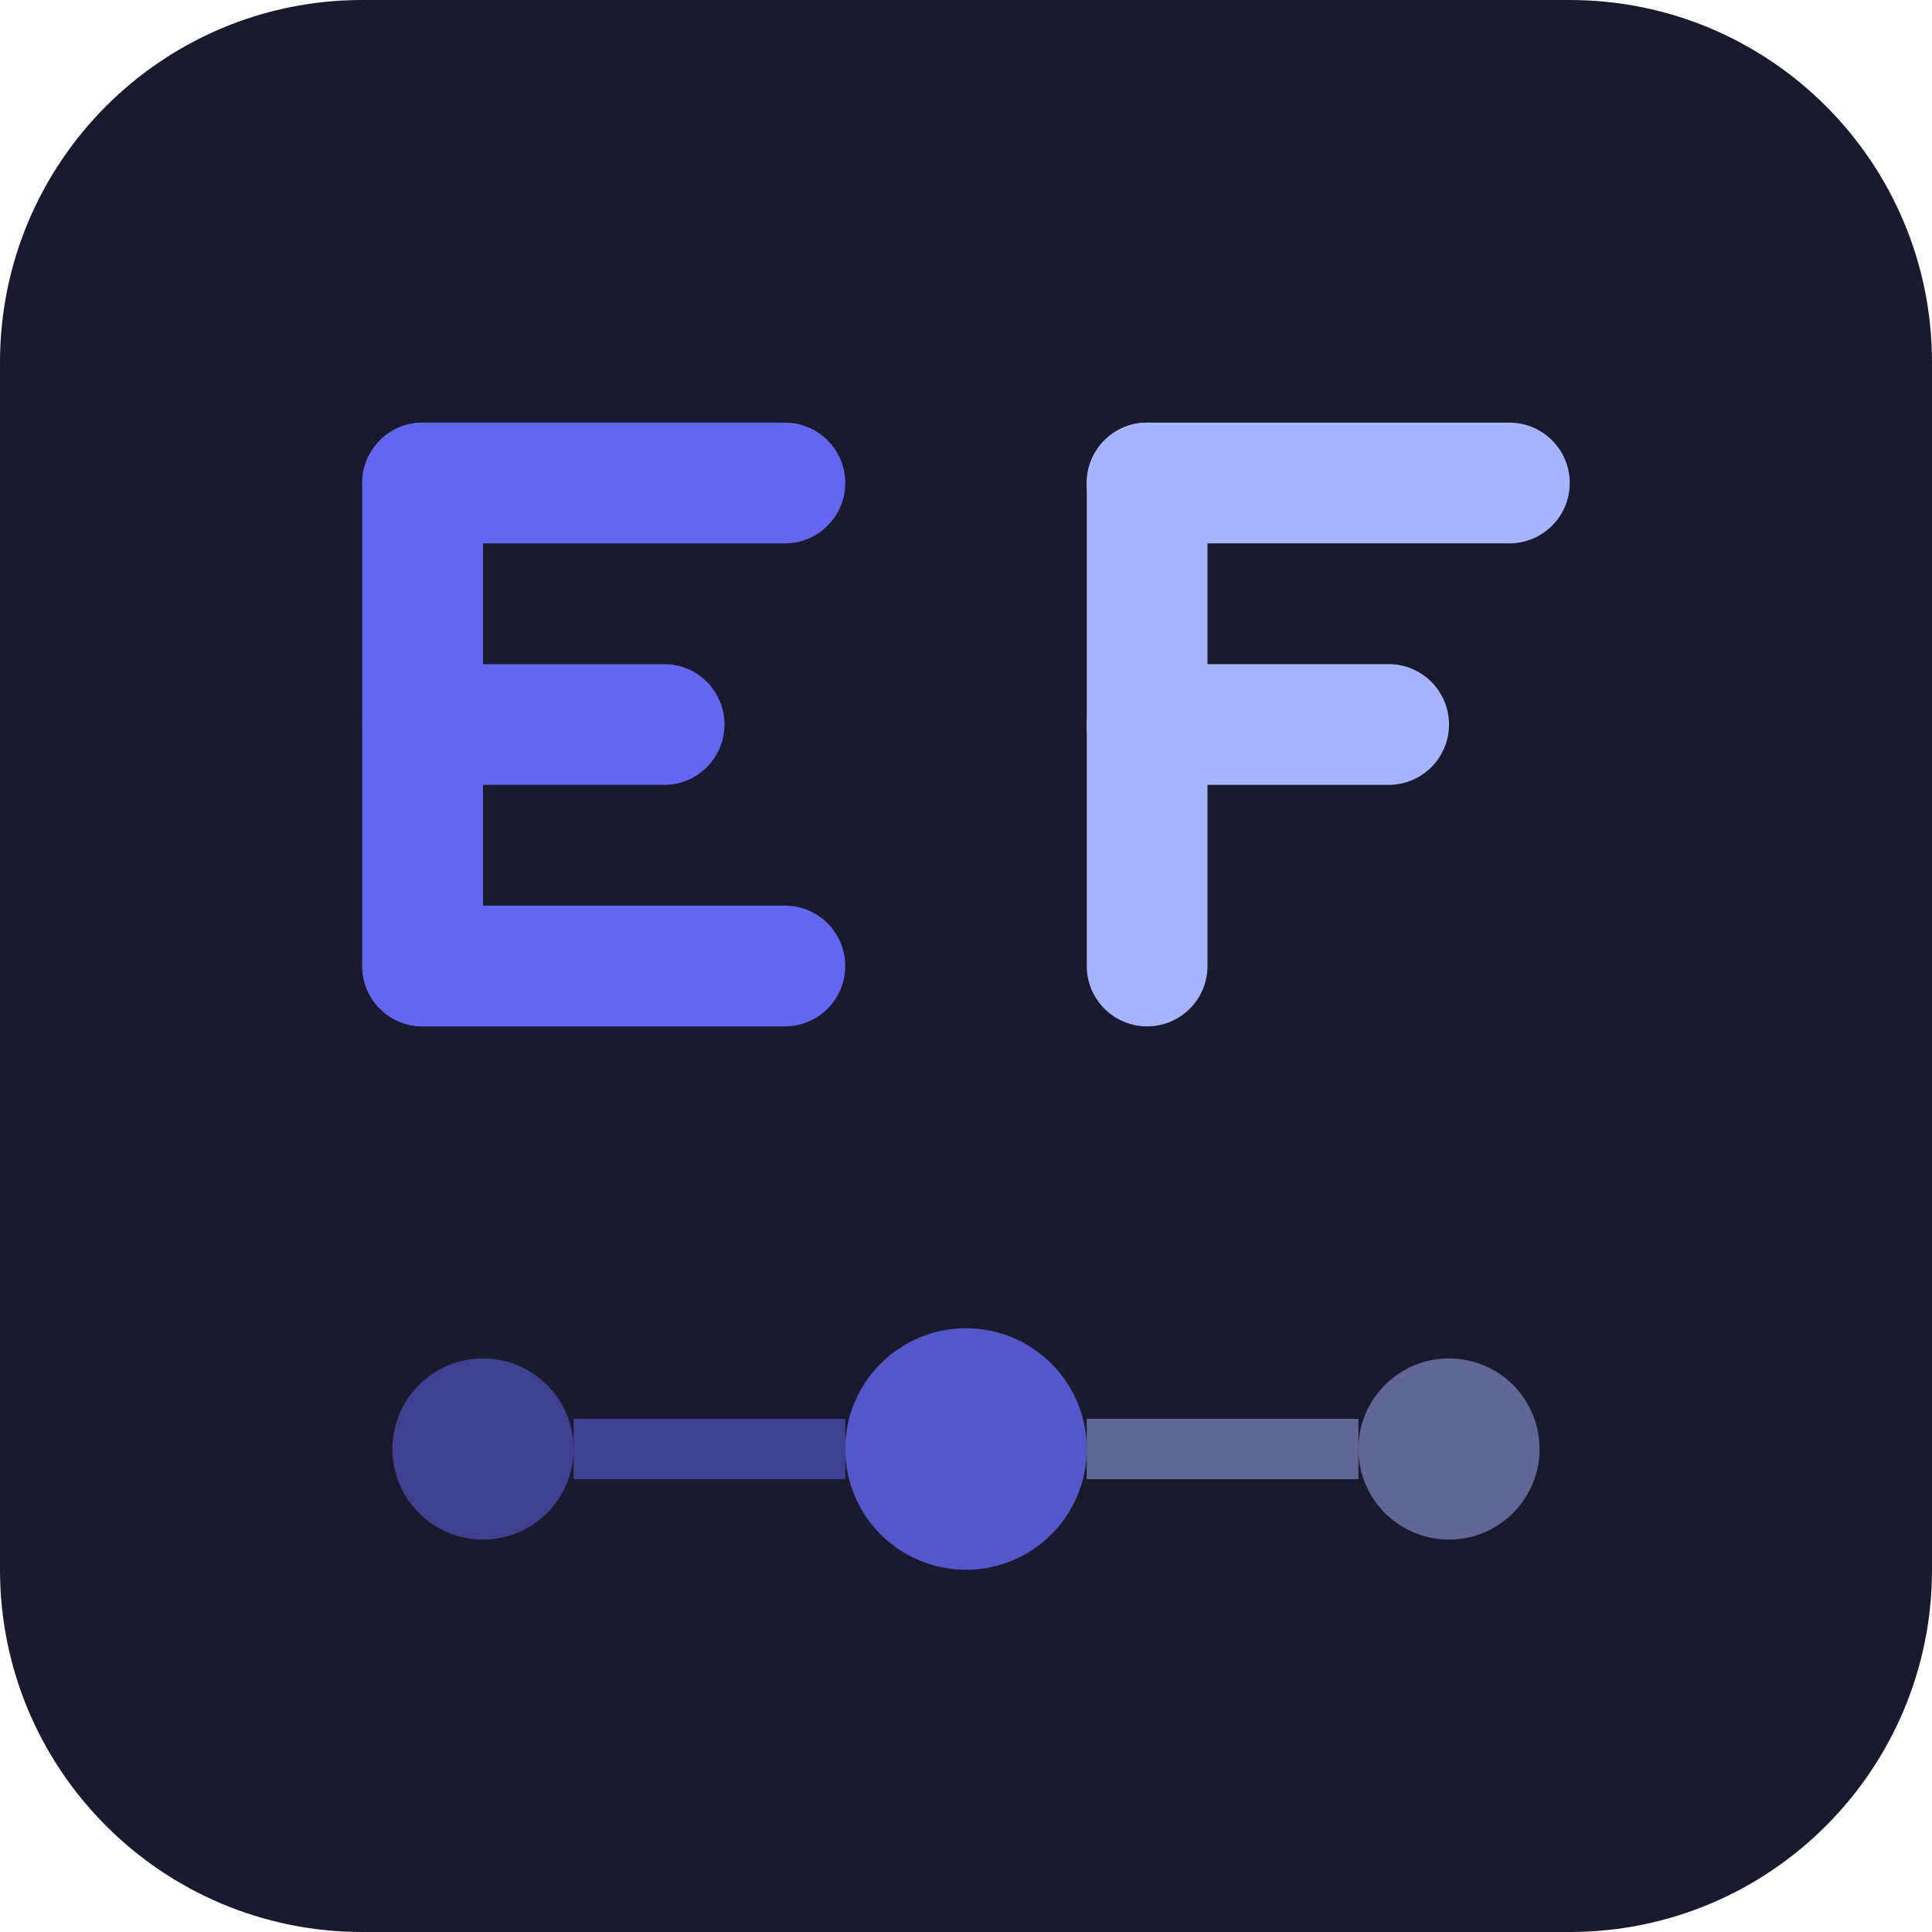
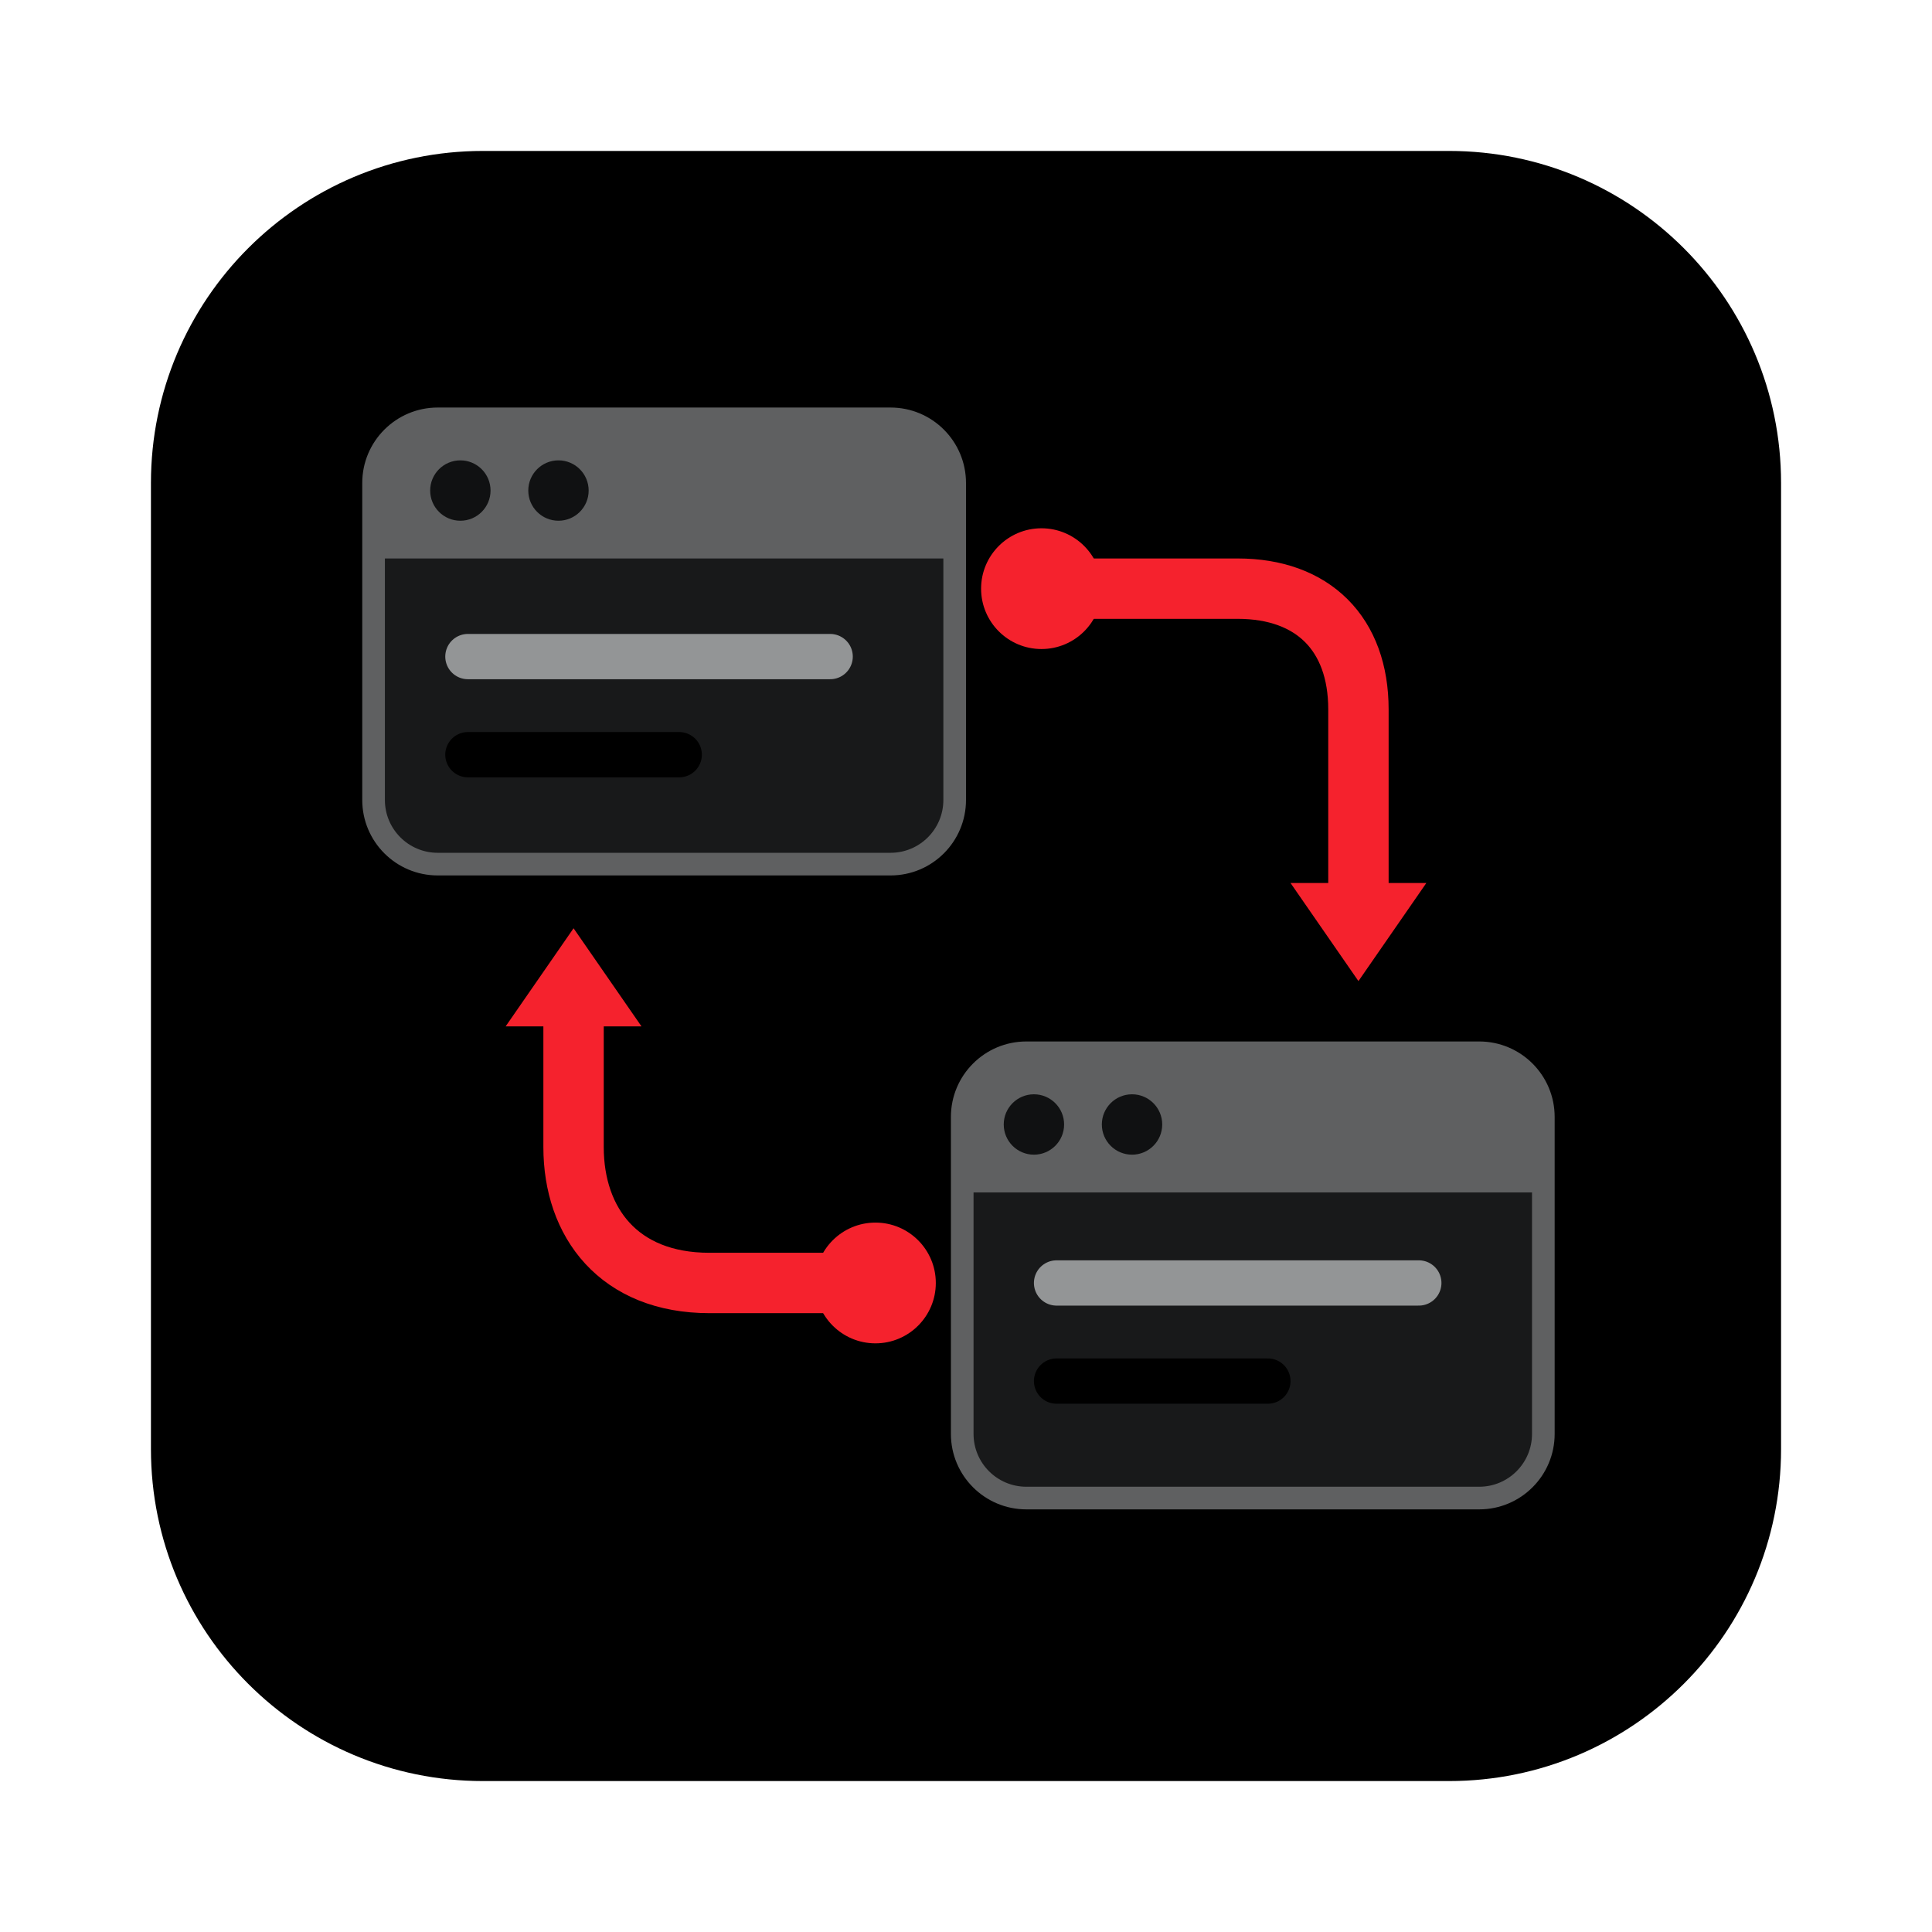
- <svg xmlns="http://www.w3.org/2000/svg" viewBox="0 0 32 32" fill="none">
-   <rect width="32" height="32" rx="6" fill="#1a1a2e" />
-   <rect x="6" y="7" width="8" height="2" rx="1" fill="#6366f1" />
-   <rect x="6" y="11" width="6" height="2" rx="1" fill="#6366f1" />
-   <rect x="6" y="15" width="8" height="2" rx="1" fill="#6366f1" />
-   <rect x="6" y="7" width="2" height="10" rx="1" fill="#6366f1" />
-   <rect x="18" y="7" width="8" height="2" rx="1" fill="#a5b4fc" />
-   <rect x="18" y="11" width="6" height="2" rx="1" fill="#a5b4fc" />
-   <rect x="18" y="7" width="2" height="10" rx="1" fill="#a5b4fc" />
-   <circle cx="16" cy="24" r="2" fill="#6366f1" opacity="0.8" />
-   <circle cx="8" cy="24" r="1.5" fill="#6366f1" opacity="0.5" />
-   <circle cx="24" cy="24" r="1.5" fill="#a5b4fc" opacity="0.5" />
-   <line x1="9.5" y1="24" x2="14" y2="24" stroke="#6366f1" stroke-width="1" opacity="0.5" />
-   <line x1="18" y1="24" x2="22.5" y2="24" stroke="#a5b4fc" stroke-width="1" opacity="0.5" />
+ <svg xmlns="http://www.w3.org/2000/svg" viewBox="0 0 128 128" role="img" aria-labelledby="title desc">
+   <rect x="10" y="10" width="108" height="108" rx="22" fill="#000000" />
+   <g>
+     <rect x="24" y="27" width="40" height="31" rx="5" fill="#5F6061" />
+     <path d="M25.5 37H62.5V53          A3.5 3.5 0 0 1 59 56.5          H29          A3.5 3.5 0 0 1 25.5 53Z" fill="#18191A" />
+     <circle cx="30.5" cy="32.5" r="2" fill="#101112" />
+     <circle cx="37" cy="32.5" r="2" fill="#101112" />
+     <path d="M31 43.5H55" stroke="#939596" stroke-width="3" stroke-linecap="round" />
+     <path d="M31 50H45" stroke="#000000" stroke-width="3" stroke-linecap="round" />
+   </g>
+   <g>
+     <rect x="63" y="69" width="40" height="31" rx="5" fill="#5F6061" />
+     <path d="M64.5 79H101.5V95          A3.5 3.5 0 0 1 98 98.5          H68          A3.5 3.5 0 0 1 64.5 95Z" fill="#18191A" />
+     <circle cx="68.5" cy="74.5" r="2" fill="#101112" />
+     <circle cx="75" cy="74.5" r="2" fill="#101112" />
+     <path d="M70 85H94" stroke="#939596" stroke-width="3" stroke-linecap="round" />
+     <path d="M70 91.5H84" stroke="#000000" stroke-width="3" stroke-linecap="round" />
+   </g>
+   <circle cx="69" cy="39" r="4" fill="#f5222d" />
+   <path d="M68 39        H82        C87 39 90 42 90 47        V59" fill="none" stroke="#f5222d" stroke-width="4" stroke-linecap="round" stroke-linejoin="round" />
+   <path d="M85.5 58.5        L90 65        L94.5 58.5        Z" fill="#f5222d" />
+   <circle cx="58" cy="85" r="4" fill="#f5222d" />
+   <path d="M58 85        H47        C41 85 38 81 38 76        V67" fill="none" stroke="#f5222d" stroke-width="4" stroke-linecap="round" stroke-linejoin="round" />
+   <path d="M33.5 68        L38 61.5        L42.5 68        Z" fill="#f5222d" />
</svg>
